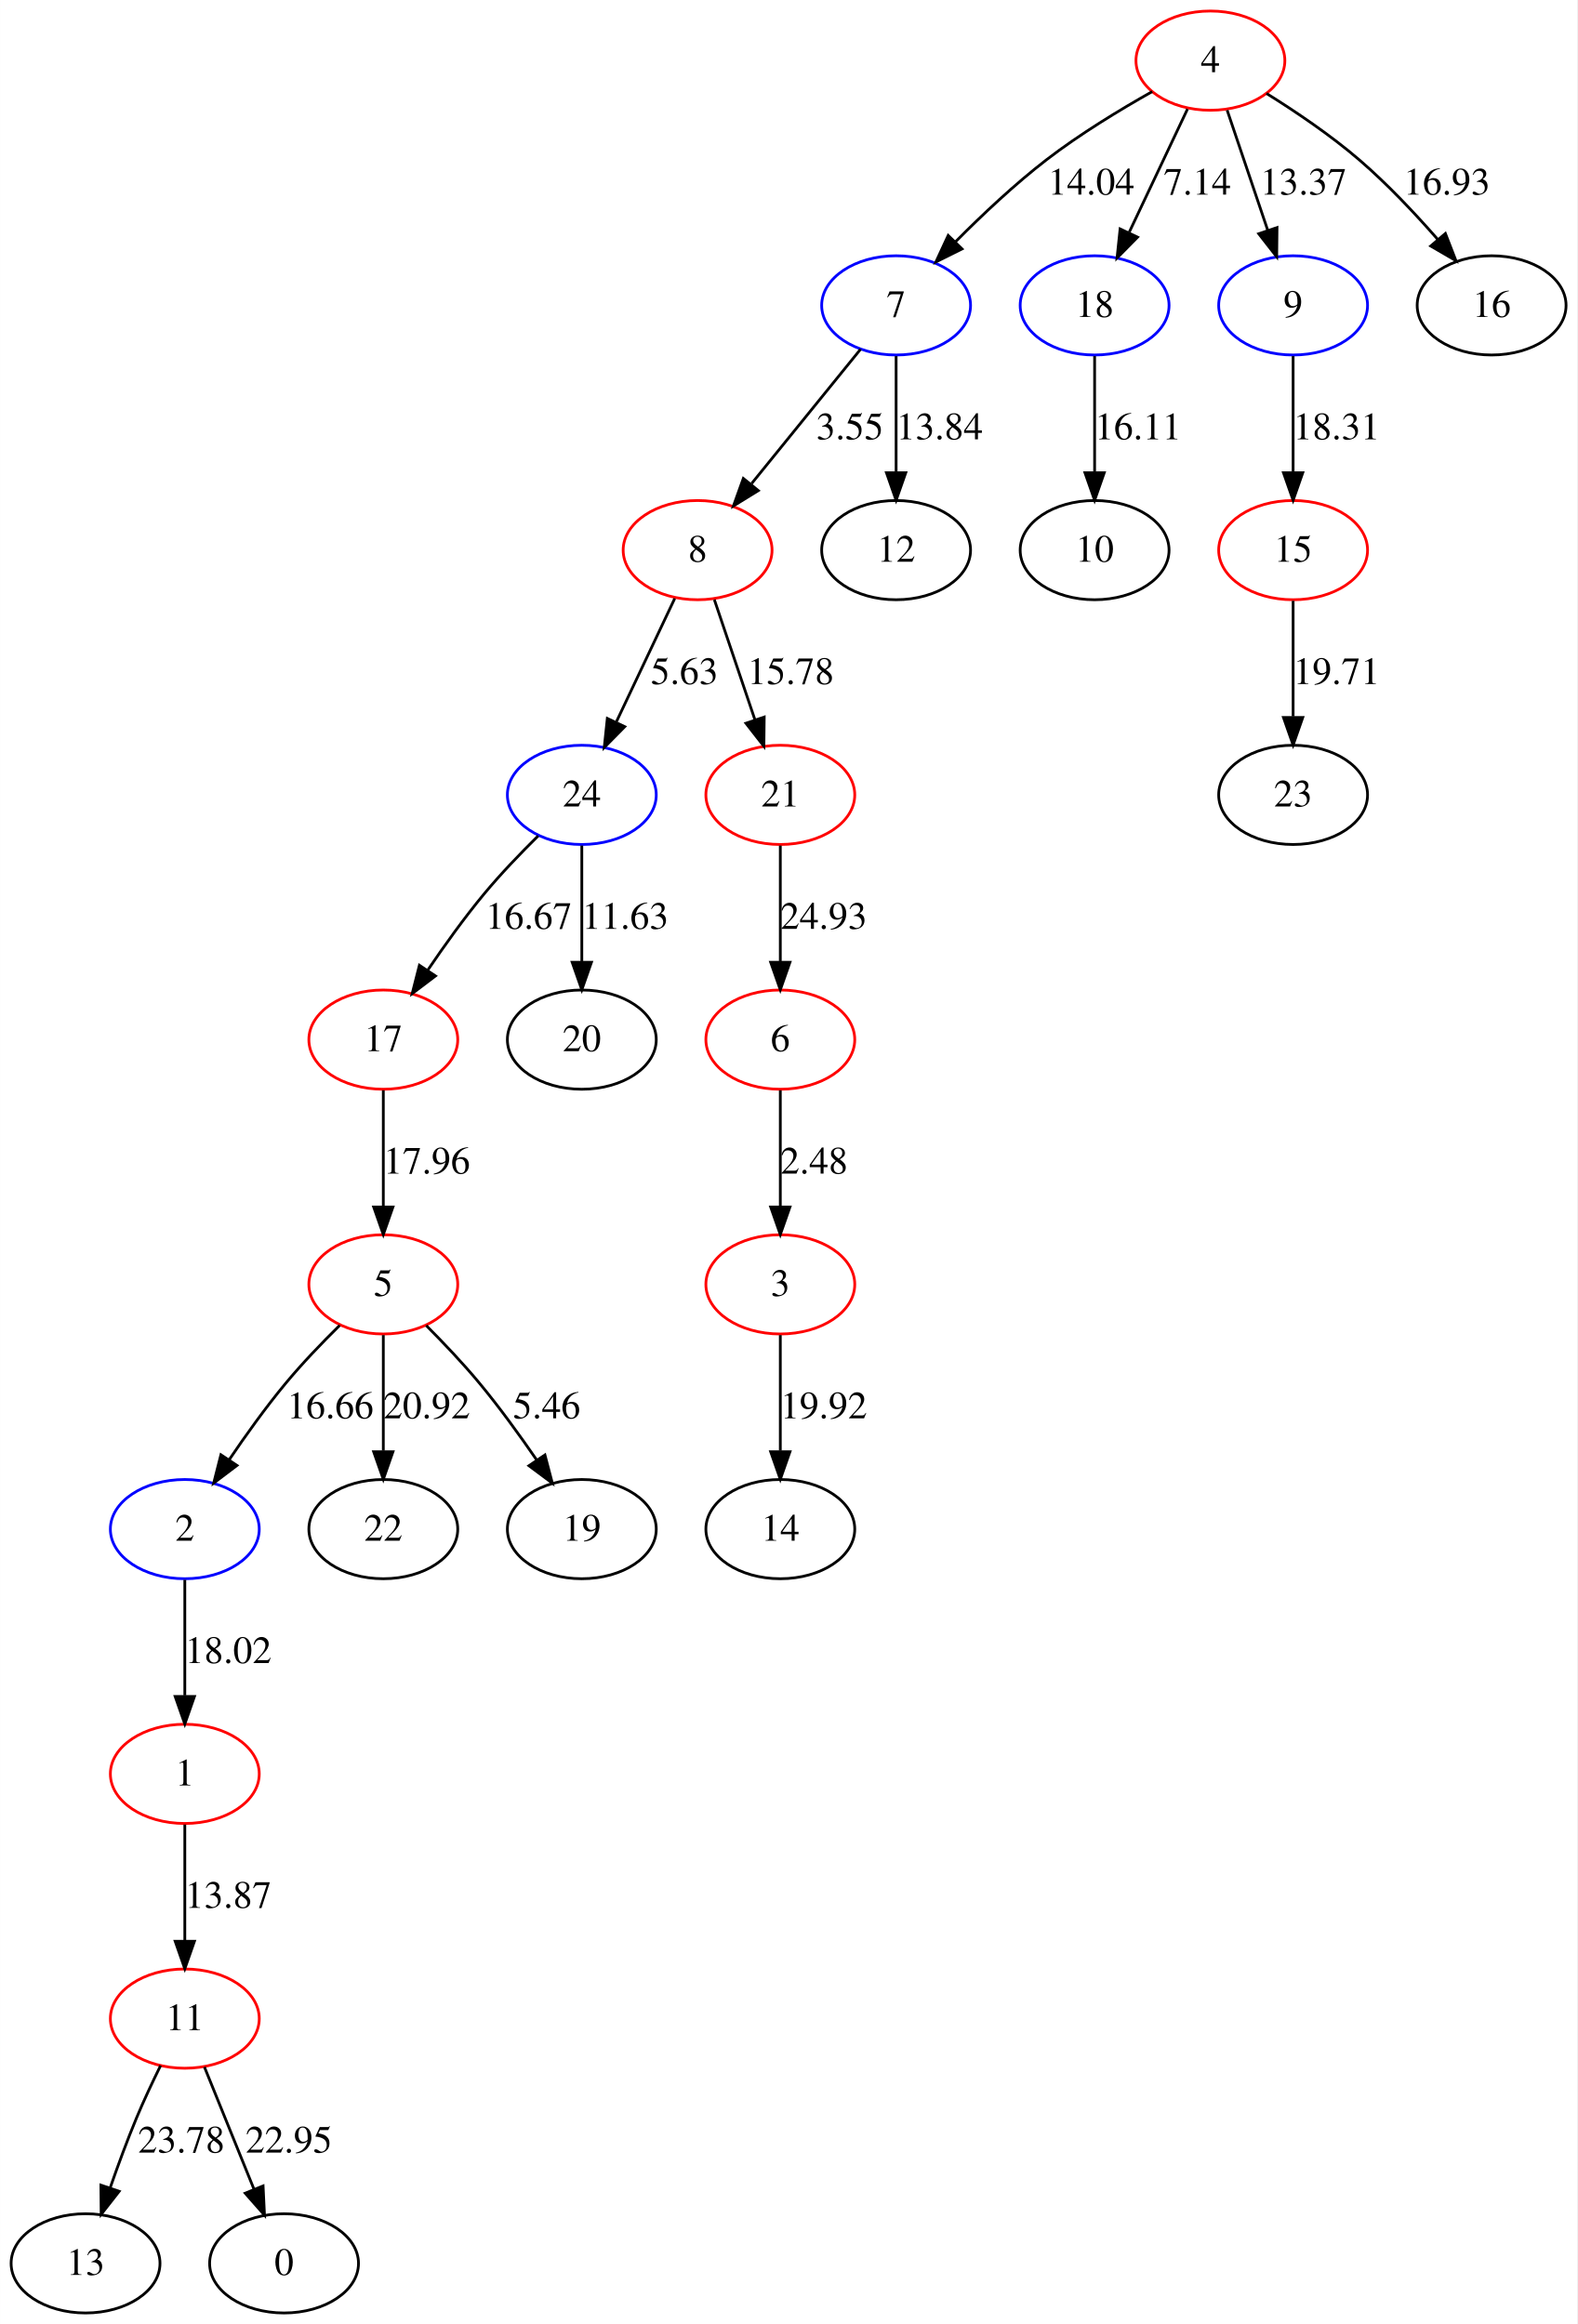
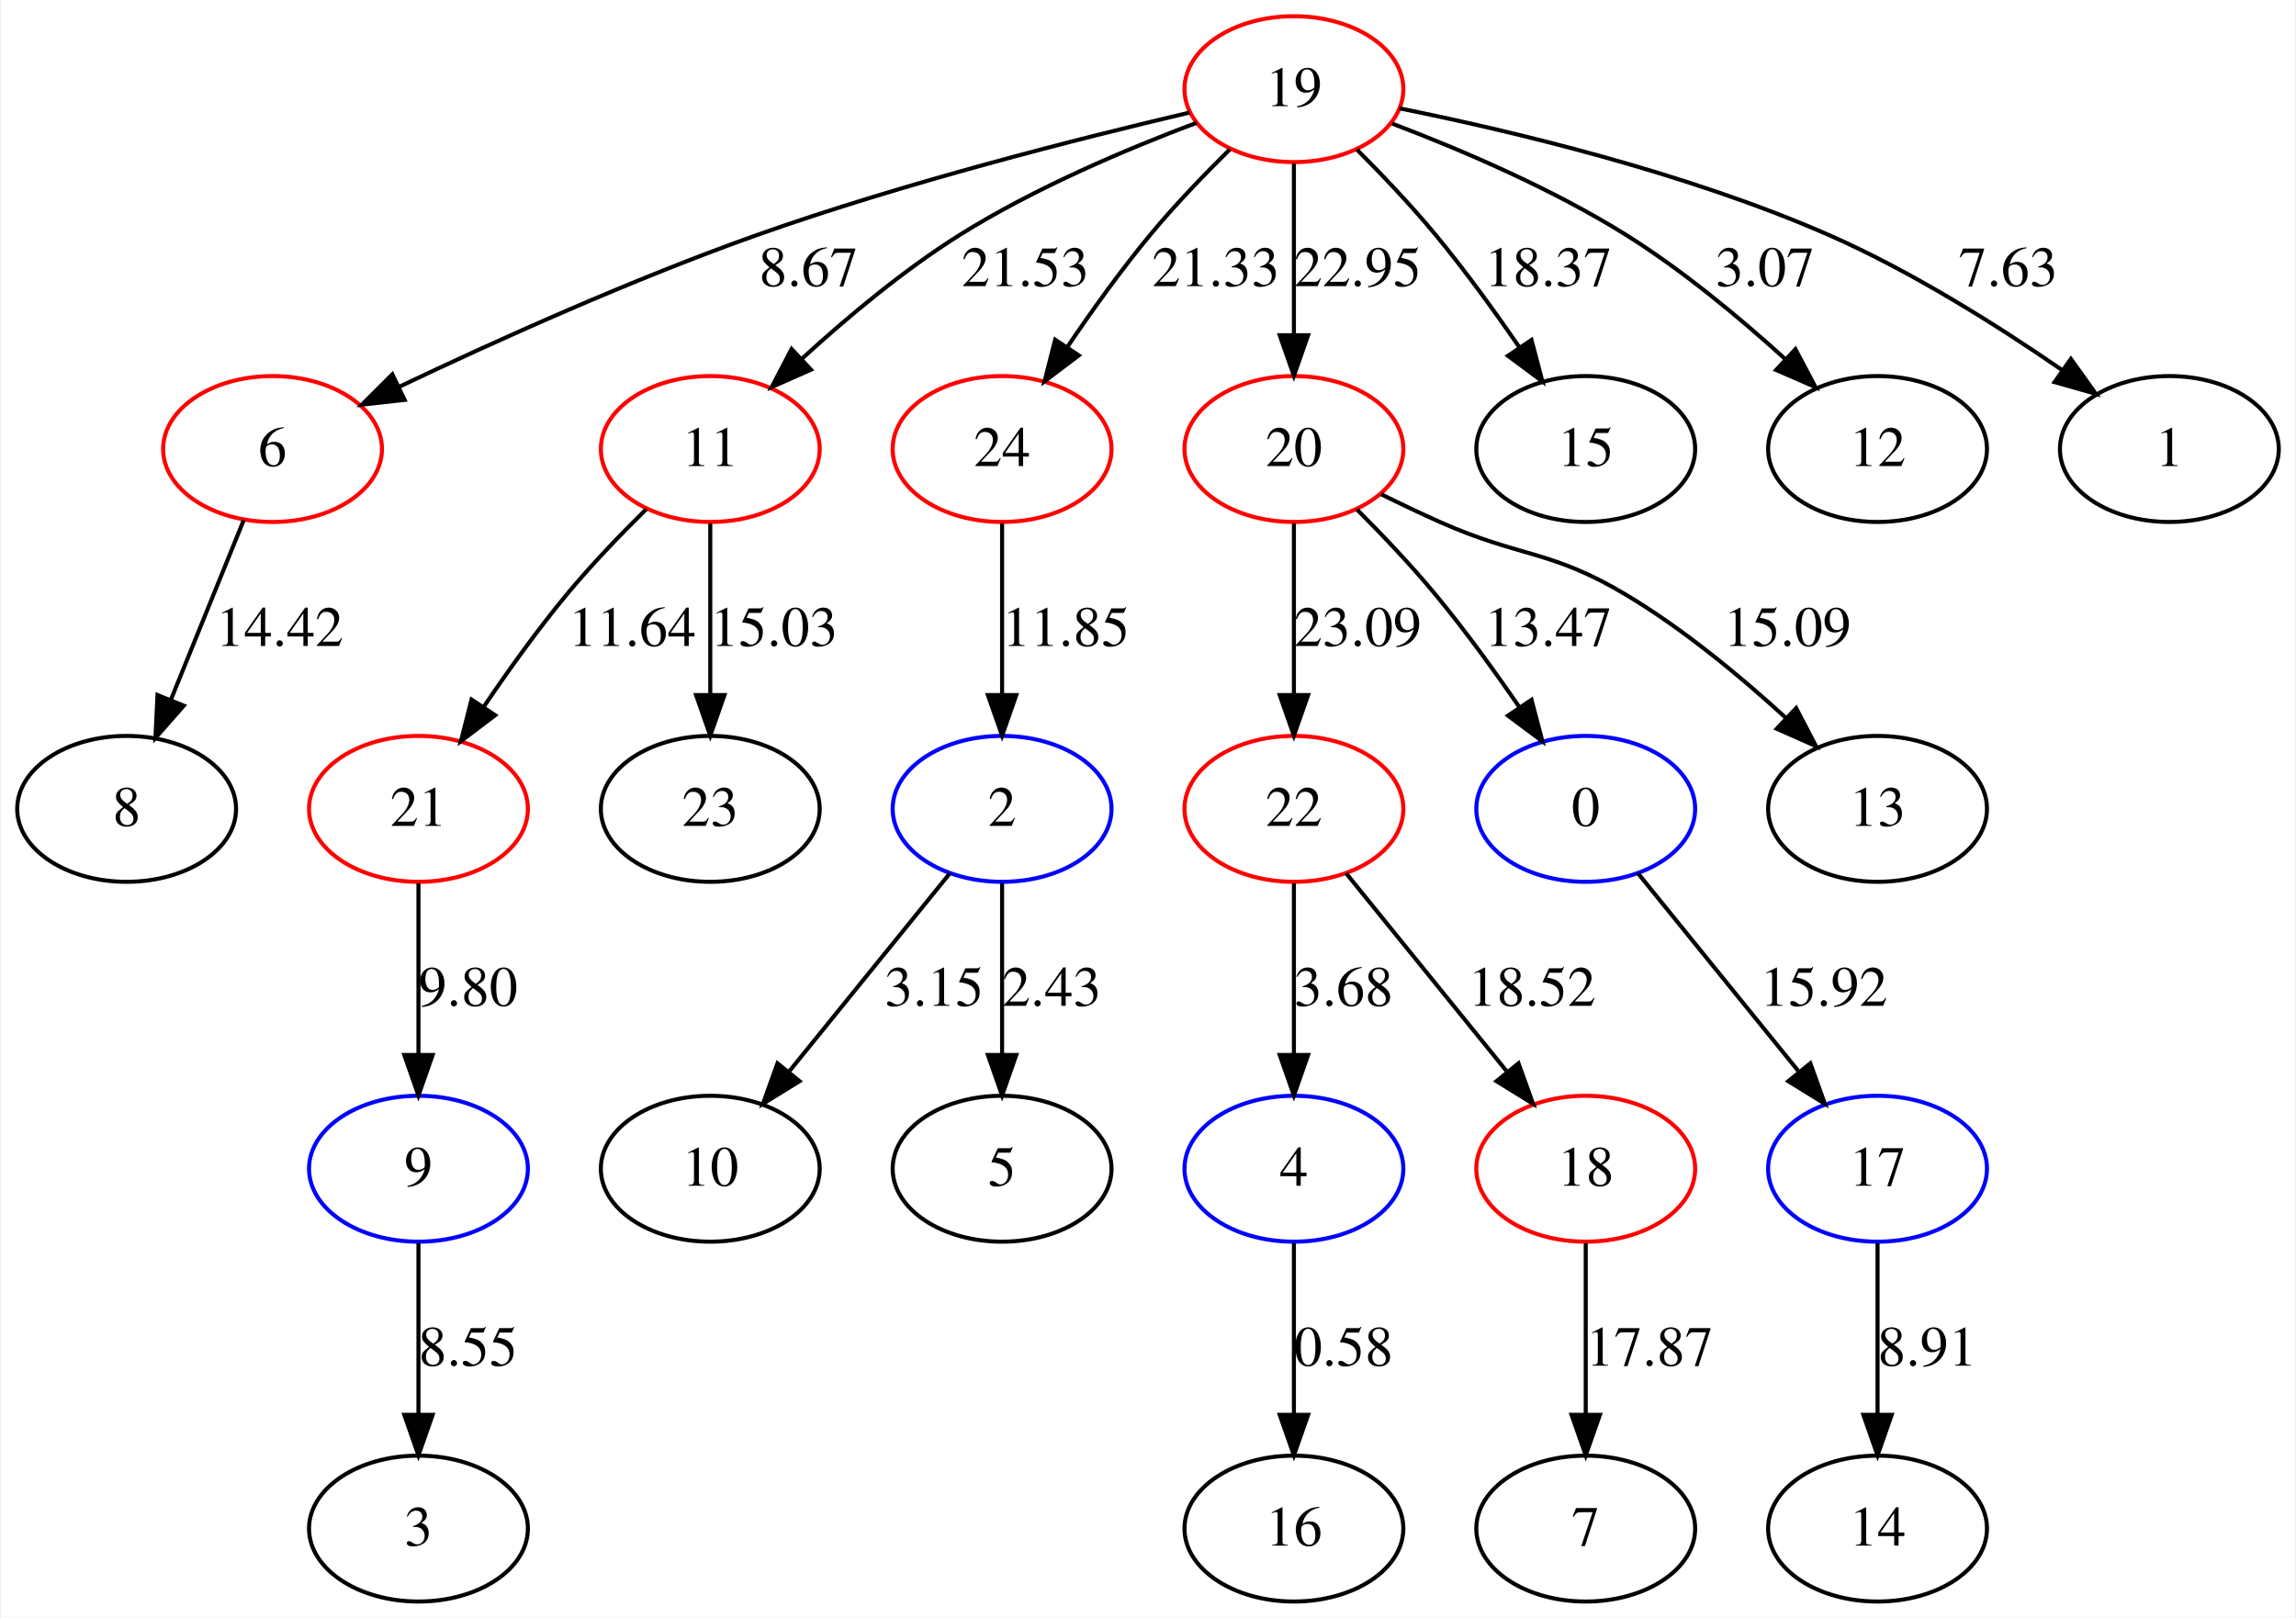
- <svg xmlns="http://www.w3.org/2000/svg" width="1920px" height="2830px" viewBox="0.00 0.00 572.00 843.20">
-   <g id="graph0" class="graph" transform="scale(1.0 1.0) rotate(0) translate(4 839.2)">
-     <polygon fill="#ffffff" stroke="transparent" points="-4,4 -4,-839.2 568,-839.2 568,4 -4,4" />
+ <svg xmlns="http://www.w3.org/2000/svg" width="1920px" height="1353px" viewBox="0.00 0.00 566.00 399.20">
+   <g id="graph0" class="graph" transform="scale(1.0 1.0) rotate(0) translate(4 395.2)">
+     <polygon fill="#ffffff" stroke="transparent" points="-4,4 -4,-395.2 562,-395.2 562,4 -4,4" />
    <g id="node1" class="node">
-       <ellipse fill="none" stroke="#ff0000" cx="435" cy="-817.2" rx="27" ry="18" />
-       <text text-anchor="middle" x="435" y="-813" font-family="Times,serif" font-size="14.00" fill="#000000">4</text>
+       <ellipse fill="none" stroke="#ff0000" cx="315" cy="-373.2" rx="27" ry="18" />
+       <text text-anchor="middle" x="315" y="-369" font-family="Times,serif" font-size="14.00" fill="#000000">19</text>
    </g>
    <g id="node2" class="node">
-       <ellipse fill="none" stroke="#0000ff" cx="321" cy="-728.4" rx="27" ry="18" />
-       <text text-anchor="middle" x="321" y="-724.2" font-family="Times,serif" font-size="14.00" fill="#000000">7</text>
+       <ellipse fill="none" stroke="#ff0000" cx="63" cy="-284.4" rx="27" ry="18" />
+       <text text-anchor="middle" x="63" y="-280.2" font-family="Times,serif" font-size="14.00" fill="#000000">6</text>
+     </g>
+     <g id="edge2" class="edge">
+       <path fill="none" stroke="#000000" d="M289.248,-367.422C262.289,-361.092 218.897,-350.103 182.5,-337.2 151.874,-326.343 118.101,-311.102 94.296,-299.784" />
+       <polygon fill="#000000" stroke="#000000" points="95.588,-296.522 85.058,-295.351 92.559,-302.833 95.588,-296.522" />
+       <text text-anchor="middle" x="195.25" y="-324.6" font-family="Times,serif" font-size="14.00" fill="#000000">8.67</text>
+     </g>
+     <g id="node3" class="node">
+       <ellipse fill="none" stroke="#ff0000" cx="171" cy="-284.4" rx="27" ry="18" />
+       <text text-anchor="middle" x="171" y="-280.2" font-family="Times,serif" font-size="14.00" fill="#000000">11</text>
+     </g>
+     <g id="edge4" class="edge">
+       <path fill="none" stroke="#000000" d="M290.948,-364.887C273.967,-358.506 251.031,-348.829 232.5,-337.2 218.688,-328.532 204.78,-316.894 193.692,-306.749" />
+       <polygon fill="#000000" stroke="#000000" points="195.849,-303.974 186.159,-299.69 191.063,-309.082 195.849,-303.974" />
+       <text text-anchor="middle" x="248.75" y="-324.6" font-family="Times,serif" font-size="14.00" fill="#000000">21.53</text>
+     </g>
+     <g id="node6" class="node">
+       <ellipse fill="none" stroke="#ff0000" cx="243" cy="-284.4" rx="27" ry="18" />
+       <text text-anchor="middle" x="243" y="-280.2" font-family="Times,serif" font-size="14.00" fill="#000000">24</text>
+     </g>
+     <g id="edge5" class="edge">
+       <path fill="none" stroke="#000000" d="M299.186,-358.337C292.809,-352.05 285.546,-344.502 279.5,-337.2 272.357,-328.574 265.197,-318.584 259.135,-309.629" />
+       <polygon fill="#000000" stroke="#000000" points="261.925,-307.505 253.479,-301.109 256.093,-311.376 261.925,-307.505" />
+       <text text-anchor="middle" x="295.75" y="-324.6" font-family="Times,serif" font-size="14.00" fill="#000000">21.33</text>
+     </g>
+     <g id="node8" class="node">
+       <ellipse fill="none" stroke="#ff0000" cx="315" cy="-284.4" rx="27" ry="18" />
+       <text text-anchor="middle" x="315" y="-280.2" font-family="Times,serif" font-size="14.00" fill="#000000">20</text>
+     </g>
+     <g id="edge7" class="edge">
+       <path fill="none" stroke="#000000" d="M315,-354.801C315,-342.695 315,-326.608 315,-312.867" />
+       <polygon fill="#000000" stroke="#000000" points="318.5,-312.472 315,-302.472 311.5,-312.472 318.5,-312.472" />
+       <text text-anchor="middle" x="330.75" y="-324.6" font-family="Times,serif" font-size="14.00" fill="#000000">22.95</text>
+     </g>
+     <g id="node14" class="node">
+       <ellipse fill="none" stroke="#000000" cx="387" cy="-284.4" rx="27" ry="18" />
+       <text text-anchor="middle" x="387" y="-280.2" font-family="Times,serif" font-size="14.00" fill="#000000">15</text>
    </g>
    <g id="edge1" class="edge">
-       <path fill="none" stroke="#000000" d="M413.873,-805.964C402.149,-799.355 387.547,-790.489 375.5,-781.2 363.975,-772.314 352.248,-761.265 342.64,-751.574" />
-       <polygon fill="#000000" stroke="#000000" points="344.913,-748.891 335.432,-744.161 339.894,-753.771 344.913,-748.891" />
-       <text text-anchor="middle" x="391.75" y="-768.6" font-family="Times,serif" font-size="14.00" fill="#000000">14.04</text>
+       <path fill="none" stroke="#000000" d="M330.55,-358.288C336.831,-351.994 343.998,-344.453 350,-337.2 357.172,-328.533 364.415,-318.534 370.568,-309.584" />
+       <polygon fill="#000000" stroke="#000000" points="373.62,-311.318 376.315,-301.072 367.818,-307.401 373.62,-311.318" />
+       <text text-anchor="middle" x="377.75" y="-324.6" font-family="Times,serif" font-size="14.00" fill="#000000">18.37</text>
+     </g>
+     <g id="node15" class="node">
+       <ellipse fill="none" stroke="#000000" cx="459" cy="-284.4" rx="27" ry="18" />
+       <text text-anchor="middle" x="459" y="-280.2" font-family="Times,serif" font-size="14.00" fill="#000000">12</text>
+     </g>
+     <g id="edge3" class="edge">
+       <path fill="none" stroke="#000000" d="M339.251,-364.703C356.084,-358.299 378.685,-348.671 397,-337.2 410.884,-328.504 424.902,-316.863 436.088,-306.724" />
+       <polygon fill="#000000" stroke="#000000" points="438.74,-309.038 443.69,-299.67 433.979,-303.906 438.74,-309.038" />
+       <text text-anchor="middle" x="431.25" y="-324.6" font-family="Times,serif" font-size="14.00" fill="#000000">3.07</text>
+     </g>
+     <g id="node16" class="node">
+       <ellipse fill="none" stroke="#000000" cx="531" cy="-284.4" rx="27" ry="18" />
+       <text text-anchor="middle" x="531" y="-280.2" font-family="Times,serif" font-size="14.00" fill="#000000">1</text>
+     </g>
+     <g id="edge6" class="edge">
+       <path fill="none" stroke="#000000" d="M341.07,-368.46C368.265,-362.977 411.765,-352.67 447,-337.2 467.361,-328.261 488.547,-314.911 504.549,-303.871" />
+       <polygon fill="#000000" stroke="#000000" points="506.703,-306.635 512.867,-298.019 502.675,-300.911 506.703,-306.635" />
+       <text text-anchor="middle" x="491.25" y="-324.6" font-family="Times,serif" font-size="14.00" fill="#000000">7.63</text>
+     </g>
+     <g id="node17" class="node">
+       <ellipse fill="none" stroke="#000000" cx="27" cy="-195.6" rx="27" ry="18" />
+       <text text-anchor="middle" x="27" y="-191.4" font-family="Times,serif" font-size="14.00" fill="#000000">8</text>
+     </g>
+     <g id="edge8" class="edge">
+       <path fill="none" stroke="#000000" d="M55.888,-266.856C50.76,-254.207 43.743,-236.9 37.91,-222.511" />
+       <polygon fill="#000000" stroke="#000000" points="41.098,-221.06 34.098,-213.108 34.611,-223.69 41.098,-221.06" />
+       <text text-anchor="middle" x="64.75" y="-235.8" font-family="Times,serif" font-size="14.00" fill="#000000">14.42</text>
+     </g>
+     <g id="node4" class="node">
+       <ellipse fill="none" stroke="#ff0000" cx="99" cy="-195.6" rx="27" ry="18" />
+       <text text-anchor="middle" x="99" y="-191.4" font-family="Times,serif" font-size="14.00" fill="#000000">21</text>
+     </g>
+     <g id="edge10" class="edge">
+       <path fill="none" stroke="#000000" d="M155.186,-269.537C148.809,-263.25 141.546,-255.702 135.5,-248.4 128.357,-239.774 121.197,-229.784 115.135,-220.829" />
+       <polygon fill="#000000" stroke="#000000" points="117.925,-218.705 109.479,-212.309 112.093,-222.576 117.925,-218.705" />
+       <text text-anchor="middle" x="151.75" y="-235.8" font-family="Times,serif" font-size="14.00" fill="#000000">11.64</text>
+     </g>
+     <g id="node18" class="node">
+       <ellipse fill="none" stroke="#000000" cx="171" cy="-195.6" rx="27" ry="18" />
+       <text text-anchor="middle" x="171" y="-191.4" font-family="Times,serif" font-size="14.00" fill="#000000">23</text>
+     </g>
+     <g id="edge9" class="edge">
+       <path fill="none" stroke="#000000" d="M171,-266.001C171,-253.895 171,-237.808 171,-224.067" />
+       <polygon fill="#000000" stroke="#000000" points="174.5,-223.672 171,-213.672 167.5,-223.672 174.5,-223.672" />
+       <text text-anchor="middle" x="186.75" y="-235.8" font-family="Times,serif" font-size="14.00" fill="#000000">15.03</text>
+     </g>
+     <g id="node5" class="node">
+       <ellipse fill="none" stroke="#0000ff" cx="99" cy="-106.8" rx="27" ry="18" />
+       <text text-anchor="middle" x="99" y="-102.6" font-family="Times,serif" font-size="14.00" fill="#000000">9</text>
+     </g>
+     <g id="edge11" class="edge">
+       <path fill="none" stroke="#000000" d="M99,-177.201C99,-165.095 99,-149.008 99,-135.267" />
+       <polygon fill="#000000" stroke="#000000" points="102.5,-134.872 99,-124.872 95.5,-134.872 102.5,-134.872" />
+       <text text-anchor="middle" x="111.25" y="-147" font-family="Times,serif" font-size="14.00" fill="#000000">9.80</text>
+     </g>
+     <g id="node19" class="node">
+       <ellipse fill="none" stroke="#000000" cx="99" cy="-18" rx="27" ry="18" />
+       <text text-anchor="middle" x="99" y="-13.8" font-family="Times,serif" font-size="14.00" fill="#000000">3</text>
+     </g>
+     <g id="edge12" class="edge">
+       <path fill="none" stroke="#000000" d="M99,-88.401C99,-76.295 99,-60.208 99,-46.467" />
+       <polygon fill="#000000" stroke="#000000" points="102.5,-46.072 99,-36.072 95.5,-46.072 102.5,-46.072" />
+       <text text-anchor="middle" x="111.25" y="-58.2" font-family="Times,serif" font-size="14.00" fill="#000000">8.55</text>
+     </g>
+     <g id="node7" class="node">
+       <ellipse fill="none" stroke="#0000ff" cx="243" cy="-195.6" rx="27" ry="18" />
+       <text text-anchor="middle" x="243" y="-191.4" font-family="Times,serif" font-size="14.00" fill="#000000">2</text>
+     </g>
+     <g id="edge13" class="edge">
+       <path fill="none" stroke="#000000" d="M243,-266.001C243,-253.895 243,-237.808 243,-224.067" />
+       <polygon fill="#000000" stroke="#000000" points="246.5,-223.672 243,-213.672 239.5,-223.672 246.5,-223.672" />
+       <text text-anchor="middle" x="258.75" y="-235.8" font-family="Times,serif" font-size="14.00" fill="#000000">11.85</text>
+     </g>
+     <g id="node20" class="node">
+       <ellipse fill="none" stroke="#000000" cx="171" cy="-106.8" rx="27" ry="18" />
+       <text text-anchor="middle" x="171" y="-102.6" font-family="Times,serif" font-size="14.00" fill="#000000">10</text>
+     </g>
+     <g id="edge14" class="edge">
+       <path fill="none" stroke="#000000" d="M230.128,-179.724C219.138,-166.171 203.163,-146.467 190.587,-130.957" />
+       <polygon fill="#000000" stroke="#000000" points="193.02,-128.401 184.004,-122.838 187.583,-132.81 193.02,-128.401" />
+       <text text-anchor="middle" x="226.25" y="-147" font-family="Times,serif" font-size="14.00" fill="#000000">3.15</text>
+     </g>
+     <g id="node21" class="node">
+       <ellipse fill="none" stroke="#000000" cx="243" cy="-106.8" rx="27" ry="18" />
+       <text text-anchor="middle" x="243" y="-102.6" font-family="Times,serif" font-size="14.00" fill="#000000">5</text>
+     </g>
+     <g id="edge15" class="edge">
+       <path fill="none" stroke="#000000" d="M243,-177.201C243,-165.095 243,-149.008 243,-135.267" />
+       <polygon fill="#000000" stroke="#000000" points="246.5,-134.872 243,-124.872 239.5,-134.872 246.5,-134.872" />
+       <text text-anchor="middle" x="255.25" y="-147" font-family="Times,serif" font-size="14.00" fill="#000000">2.43</text>
+     </g>
+     <g id="node9" class="node">
+       <ellipse fill="none" stroke="#ff0000" cx="315" cy="-195.6" rx="27" ry="18" />
+       <text text-anchor="middle" x="315" y="-191.4" font-family="Times,serif" font-size="14.00" fill="#000000">22</text>
+     </g>
+     <g id="edge16" class="edge">
+       <path fill="none" stroke="#000000" d="M315,-266.001C315,-253.895 315,-237.808 315,-224.067" />
+       <polygon fill="#000000" stroke="#000000" points="318.5,-223.672 315,-213.672 311.5,-223.672 318.5,-223.672" />
+       <text text-anchor="middle" x="330.75" y="-235.8" font-family="Times,serif" font-size="14.00" fill="#000000">23.09</text>
+     </g>
+     <g id="node12" class="node">
+       <ellipse fill="none" stroke="#0000ff" cx="387" cy="-195.6" rx="27" ry="18" />
+       <text text-anchor="middle" x="387" y="-191.4" font-family="Times,serif" font-size="14.00" fill="#000000">0</text>
+     </g>
+     <g id="edge17" class="edge">
+       <path fill="none" stroke="#000000" d="M330.55,-269.488C336.831,-263.194 343.998,-255.653 350,-248.4 357.172,-239.733 364.415,-229.734 370.568,-220.784" />
+       <polygon fill="#000000" stroke="#000000" points="373.62,-222.518 376.315,-212.272 367.818,-218.601 373.62,-222.518" />
+       <text text-anchor="middle" x="377.75" y="-235.8" font-family="Times,serif" font-size="14.00" fill="#000000">13.47</text>
+     </g>
+     <g id="node22" class="node">
+       <ellipse fill="none" stroke="#000000" cx="459" cy="-195.6" rx="27" ry="18" />
+       <text text-anchor="middle" x="459" y="-191.4" font-family="Times,serif" font-size="14.00" fill="#000000">13</text>
+     </g>
+     <g id="edge18" class="edge">
+       <path fill="none" stroke="#000000" d="M336.55,-273.228C341.274,-270.891 346.275,-268.5 351,-266.4 371.061,-257.482 378.161,-259.672 397,-248.4 411.058,-239.988 425.092,-228.374 436.244,-218.179" />
+       <polygon fill="#000000" stroke="#000000" points="438.919,-220.469 443.814,-211.073 434.128,-215.366 438.919,-220.469" />
+       <text text-anchor="middle" x="436.75" y="-235.8" font-family="Times,serif" font-size="14.00" fill="#000000">15.09</text>
+     </g>
+     <g id="node10" class="node">
+       <ellipse fill="none" stroke="#0000ff" cx="315" cy="-106.8" rx="27" ry="18" />
+       <text text-anchor="middle" x="315" y="-102.6" font-family="Times,serif" font-size="14.00" fill="#000000">4</text>
+     </g>
+     <g id="edge19" class="edge">
+       <path fill="none" stroke="#000000" d="M315,-177.201C315,-165.095 315,-149.008 315,-135.267" />
+       <polygon fill="#000000" stroke="#000000" points="318.5,-134.872 315,-124.872 311.5,-134.872 318.5,-134.872" />
+       <text text-anchor="middle" x="327.25" y="-147" font-family="Times,serif" font-size="14.00" fill="#000000">3.68</text>
+     </g>
+     <g id="node11" class="node">
+       <ellipse fill="none" stroke="#ff0000" cx="387" cy="-106.8" rx="27" ry="18" />
+       <text text-anchor="middle" x="387" y="-102.6" font-family="Times,serif" font-size="14.00" fill="#000000">18</text>
+     </g>
+     <g id="edge20" class="edge">
+       <path fill="none" stroke="#000000" d="M327.872,-179.724C338.862,-166.171 354.837,-146.467 367.413,-130.957" />
+       <polygon fill="#000000" stroke="#000000" points="370.417,-132.81 373.997,-122.838 364.98,-128.401 370.417,-132.81" />
+       <text text-anchor="middle" x="373.75" y="-147" font-family="Times,serif" font-size="14.00" fill="#000000">18.52</text>
+     </g>
+     <g id="node23" class="node">
+       <ellipse fill="none" stroke="#000000" cx="315" cy="-18" rx="27" ry="18" />
+       <text text-anchor="middle" x="315" y="-13.8" font-family="Times,serif" font-size="14.00" fill="#000000">16</text>
+     </g>
+     <g id="edge21" class="edge">
+       <path fill="none" stroke="#000000" d="M315,-88.401C315,-76.295 315,-60.208 315,-46.467" />
+       <polygon fill="#000000" stroke="#000000" points="318.5,-46.072 315,-36.072 311.5,-46.072 318.5,-46.072" />
+       <text text-anchor="middle" x="327.25" y="-58.2" font-family="Times,serif" font-size="14.00" fill="#000000">0.58</text>
+     </g>
+     <g id="node24" class="node">
+       <ellipse fill="none" stroke="#000000" cx="387" cy="-18" rx="27" ry="18" />
+       <text text-anchor="middle" x="387" y="-13.8" font-family="Times,serif" font-size="14.00" fill="#000000">7</text>
+     </g>
+     <g id="edge22" class="edge">
+       <path fill="none" stroke="#000000" d="M387,-88.401C387,-76.295 387,-60.208 387,-46.467" />
+       <polygon fill="#000000" stroke="#000000" points="390.5,-46.072 387,-36.072 383.5,-46.072 390.5,-46.072" />
+       <text text-anchor="middle" x="402.75" y="-58.2" font-family="Times,serif" font-size="14.00" fill="#000000">17.87</text>
    </g>
    <g id="node13" class="node">
-       <ellipse fill="none" stroke="#0000ff" cx="393" cy="-728.4" rx="27" ry="18" />
-       <text text-anchor="middle" x="393" y="-724.2" font-family="Times,serif" font-size="14.00" fill="#000000">18</text>
-     </g>
-     <g id="edge2" class="edge">
-       <path fill="none" stroke="#000000" d="M426.702,-799.656C420.681,-786.925 412.428,-769.475 405.596,-755.031" />
-       <polygon fill="#000000" stroke="#000000" points="408.577,-753.149 401.138,-745.605 402.249,-756.142 408.577,-753.149" />
-       <text text-anchor="middle" x="430.25" y="-768.6" font-family="Times,serif" font-size="14.00" fill="#000000">7.14</text>
-     </g>
-     <g id="node14" class="node">
-       <ellipse fill="none" stroke="#0000ff" cx="465" cy="-728.4" rx="27" ry="18" />
-       <text text-anchor="middle" x="465" y="-724.2" font-family="Times,serif" font-size="14.00" fill="#000000">9</text>
-     </g>
-     <g id="edge3" class="edge">
-       <path fill="none" stroke="#000000" d="M441.071,-799.23C445.287,-786.751 450.982,-769.893 455.759,-755.754" />
-       <polygon fill="#000000" stroke="#000000" points="459.156,-756.634 459.041,-746.04 452.524,-754.394 459.156,-756.634" />
-       <text text-anchor="middle" x="468.75" y="-768.6" font-family="Times,serif" font-size="14.00" fill="#000000">13.37</text>
-     </g>
-     <g id="node16" class="node">
-       <ellipse fill="none" stroke="#000000" cx="537" cy="-728.4" rx="27" ry="18" />
-       <text text-anchor="middle" x="537" y="-724.2" font-family="Times,serif" font-size="14.00" fill="#000000">16</text>
-     </g>
-     <g id="edge4" class="edge">
-       <path fill="none" stroke="#000000" d="M455.332,-805.304C465.827,-798.762 478.58,-790.165 489,-781.2 499.125,-772.489 509.235,-761.75 517.547,-752.237" />
-       <polygon fill="#000000" stroke="#000000" points="520.232,-754.482 524.067,-744.606 514.91,-749.935 520.232,-754.482" />
-       <text text-anchor="middle" x="520.75" y="-768.6" font-family="Times,serif" font-size="14.00" fill="#000000">16.93</text>
-     </g>
-     <g id="node3" class="node">
-       <ellipse fill="none" stroke="#ff0000" cx="249" cy="-639.6" rx="27" ry="18" />
-       <text text-anchor="middle" x="249" y="-635.4" font-family="Times,serif" font-size="14.00" fill="#000000">8</text>
-     </g>
-     <g id="edge5" class="edge">
-       <path fill="none" stroke="#000000" d="M308.128,-712.524C297.138,-698.971 281.163,-679.267 268.587,-663.757" />
-       <polygon fill="#000000" stroke="#000000" points="271.02,-661.201 262.003,-655.638 265.583,-665.61 271.02,-661.201" />
-       <text text-anchor="middle" x="304.25" y="-679.8" font-family="Times,serif" font-size="14.00" fill="#000000">3.55</text>
-     </g>
-     <g id="node17" class="node">
-       <ellipse fill="none" stroke="#000000" cx="321" cy="-639.6" rx="27" ry="18" />
-       <text text-anchor="middle" x="321" y="-635.4" font-family="Times,serif" font-size="14.00" fill="#000000">12</text>
-     </g>
-     <g id="edge6" class="edge">
-       <path fill="none" stroke="#000000" d="M321,-710.001C321,-697.895 321,-681.808 321,-668.067" />
-       <polygon fill="#000000" stroke="#000000" points="324.5,-667.672 321,-657.672 317.5,-667.672 324.5,-667.672" />
-       <text text-anchor="middle" x="336.75" y="-679.8" font-family="Times,serif" font-size="14.00" fill="#000000">13.84</text>
-     </g>
-     <g id="node4" class="node">
-       <ellipse fill="none" stroke="#0000ff" cx="207" cy="-550.8" rx="27" ry="18" />
-       <text text-anchor="middle" x="207" y="-546.6" font-family="Times,serif" font-size="14.00" fill="#000000">24</text>
-     </g>
-     <g id="edge7" class="edge">
-       <path fill="none" stroke="#000000" d="M240.702,-622.056C234.681,-609.325 226.428,-591.875 219.595,-577.431" />
-       <polygon fill="#000000" stroke="#000000" points="222.577,-575.549 215.138,-568.005 216.249,-578.542 222.577,-575.549" />
-       <text text-anchor="middle" x="244.25" y="-591" font-family="Times,serif" font-size="14.00" fill="#000000">5.63</text>
-     </g>
-     <g id="node10" class="node">
-       <ellipse fill="none" stroke="#ff0000" cx="279" cy="-550.8" rx="27" ry="18" />
-       <text text-anchor="middle" x="279" y="-546.6" font-family="Times,serif" font-size="14.00" fill="#000000">21</text>
-     </g>
-     <g id="edge8" class="edge">
-       <path fill="none" stroke="#000000" d="M255.071,-621.63C259.287,-609.151 264.982,-592.293 269.759,-578.154" />
-       <polygon fill="#000000" stroke="#000000" points="273.156,-579.034 273.041,-568.44 266.524,-576.794 273.156,-579.034" />
-       <text text-anchor="middle" x="282.75" y="-591" font-family="Times,serif" font-size="14.00" fill="#000000">15.78</text>
-     </g>
-     <g id="node5" class="node">
-       <ellipse fill="none" stroke="#ff0000" cx="135" cy="-462" rx="27" ry="18" />
-       <text text-anchor="middle" x="135" y="-457.8" font-family="Times,serif" font-size="14.00" fill="#000000">17</text>
-     </g>
-     <g id="edge9" class="edge">
-       <path fill="none" stroke="#000000" d="M191.186,-535.937C184.809,-529.65 177.546,-522.101 171.5,-514.8 164.357,-506.174 157.197,-496.183 151.135,-487.229" />
-       <polygon fill="#000000" stroke="#000000" points="153.925,-485.105 145.479,-478.709 148.093,-488.976 153.925,-485.105" />
-       <text text-anchor="middle" x="187.75" y="-502.2" font-family="Times,serif" font-size="14.00" fill="#000000">16.67</text>
-     </g>
-     <g id="node18" class="node">
-       <ellipse fill="none" stroke="#000000" cx="207" cy="-462" rx="27" ry="18" />
-       <text text-anchor="middle" x="207" y="-457.8" font-family="Times,serif" font-size="14.00" fill="#000000">20</text>
-     </g>
-     <g id="edge10" class="edge">
-       <path fill="none" stroke="#000000" d="M207,-532.401C207,-520.295 207,-504.208 207,-490.467" />
-       <polygon fill="#000000" stroke="#000000" points="210.5,-490.072 207,-480.072 203.5,-490.072 210.5,-490.072" />
-       <text text-anchor="middle" x="222.75" y="-502.2" font-family="Times,serif" font-size="14.00" fill="#000000">11.63</text>
-     </g>
-     <g id="node6" class="node">
-       <ellipse fill="none" stroke="#ff0000" cx="135" cy="-373.2" rx="27" ry="18" />
-       <text text-anchor="middle" x="135" y="-369" font-family="Times,serif" font-size="14.00" fill="#000000">5</text>
-     </g>
-     <g id="edge11" class="edge">
-       <path fill="none" stroke="#000000" d="M135,-443.601C135,-431.495 135,-415.408 135,-401.667" />
-       <polygon fill="#000000" stroke="#000000" points="138.5,-401.272 135,-391.272 131.5,-401.272 138.5,-401.272" />
-       <text text-anchor="middle" x="150.75" y="-413.4" font-family="Times,serif" font-size="14.00" fill="#000000">17.96</text>
-     </g>
-     <g id="node7" class="node">
-       <ellipse fill="none" stroke="#0000ff" cx="63" cy="-284.4" rx="27" ry="18" />
-       <text text-anchor="middle" x="63" y="-280.2" font-family="Times,serif" font-size="14.00" fill="#000000">2</text>
-     </g>
-     <g id="edge13" class="edge">
-       <path fill="none" stroke="#000000" d="M119.186,-358.337C112.809,-352.05 105.546,-344.502 99.5,-337.2 92.357,-328.574 85.197,-318.584 79.135,-309.629" />
-       <polygon fill="#000000" stroke="#000000" points="81.925,-307.505 73.479,-301.109 76.093,-311.376 81.925,-307.505" />
-       <text text-anchor="middle" x="115.75" y="-324.6" font-family="Times,serif" font-size="14.00" fill="#000000">16.66</text>
-     </g>
-     <g id="node19" class="node">
-       <ellipse fill="none" stroke="#000000" cx="135" cy="-284.4" rx="27" ry="18" />
-       <text text-anchor="middle" x="135" y="-280.2" font-family="Times,serif" font-size="14.00" fill="#000000">22</text>
-     </g>
-     <g id="edge12" class="edge">
-       <path fill="none" stroke="#000000" d="M135,-354.801C135,-342.695 135,-326.608 135,-312.867" />
-       <polygon fill="#000000" stroke="#000000" points="138.5,-312.472 135,-302.472 131.5,-312.472 138.5,-312.472" />
-       <text text-anchor="middle" x="150.75" y="-324.6" font-family="Times,serif" font-size="14.00" fill="#000000">20.92</text>
-     </g>
-     <g id="node20" class="node">
-       <ellipse fill="none" stroke="#000000" cx="207" cy="-284.4" rx="27" ry="18" />
-       <text text-anchor="middle" x="207" y="-280.2" font-family="Times,serif" font-size="14.00" fill="#000000">19</text>
-     </g>
-     <g id="edge14" class="edge">
-       <path fill="none" stroke="#000000" d="M150.55,-358.288C156.831,-351.994 163.998,-344.453 170,-337.2 177.172,-328.533 184.415,-318.534 190.568,-309.584" />
-       <polygon fill="#000000" stroke="#000000" points="193.62,-311.318 196.315,-301.072 187.819,-307.401 193.62,-311.318" />
-       <text text-anchor="middle" x="194.25" y="-324.6" font-family="Times,serif" font-size="14.00" fill="#000000">5.46</text>
-     </g>
-     <g id="node8" class="node">
-       <ellipse fill="none" stroke="#ff0000" cx="63" cy="-195.6" rx="27" ry="18" />
-       <text text-anchor="middle" x="63" y="-191.4" font-family="Times,serif" font-size="14.00" fill="#000000">1</text>
-     </g>
-     <g id="edge15" class="edge">
-       <path fill="none" stroke="#000000" d="M63,-266.001C63,-253.895 63,-237.808 63,-224.067" />
-       <polygon fill="#000000" stroke="#000000" points="66.5,-223.672 63,-213.672 59.5,-223.672 66.5,-223.672" />
-       <text text-anchor="middle" x="78.75" y="-235.8" font-family="Times,serif" font-size="14.00" fill="#000000">18.02</text>
-     </g>
-     <g id="node9" class="node">
-       <ellipse fill="none" stroke="#ff0000" cx="63" cy="-106.8" rx="27" ry="18" />
-       <text text-anchor="middle" x="63" y="-102.6" font-family="Times,serif" font-size="14.00" fill="#000000">11</text>
-     </g>
-     <g id="edge16" class="edge">
-       <path fill="none" stroke="#000000" d="M63,-177.201C63,-165.095 63,-149.008 63,-135.267" />
-       <polygon fill="#000000" stroke="#000000" points="66.5,-134.872 63,-124.872 59.5,-134.872 66.5,-134.872" />
-       <text text-anchor="middle" x="78.75" y="-147" font-family="Times,serif" font-size="14.00" fill="#000000">13.87</text>
-     </g>
-     <g id="node21" class="node">
-       <ellipse fill="none" stroke="#000000" cx="27" cy="-18" rx="27" ry="18" />
-       <text text-anchor="middle" x="27" y="-13.8" font-family="Times,serif" font-size="14.00" fill="#000000">13</text>
-     </g>
-     <g id="edge17" class="edge">
-       <path fill="none" stroke="#000000" d="M54.223,-89.772C51.297,-83.836 48.119,-77.087 45.5,-70.8 42.101,-62.641 38.781,-53.611 35.913,-45.36" />
-       <polygon fill="#000000" stroke="#000000" points="39.194,-44.136 32.664,-35.793 32.565,-46.387 39.194,-44.136" />
-       <text text-anchor="middle" x="61.75" y="-58.2" font-family="Times,serif" font-size="14.00" fill="#000000">23.78</text>
-     </g>
-     <g id="node22" class="node">
-       <ellipse fill="none" stroke="#000000" cx="99" cy="-18" rx="27" ry="18" />
-       <text text-anchor="middle" x="99" y="-13.8" font-family="Times,serif" font-size="14.00" fill="#000000">0</text>
-     </g>
-     <g id="edge18" class="edge">
-       <path fill="none" stroke="#000000" d="M70.112,-89.256C75.24,-76.607 82.257,-59.3 88.09,-44.91" />
-       <polygon fill="#000000" stroke="#000000" points="91.389,-46.09 91.902,-35.508 84.902,-43.46 91.389,-46.09" />
-       <text text-anchor="middle" x="100.75" y="-58.2" font-family="Times,serif" font-size="14.00" fill="#000000">22.95</text>
-     </g>
-     <g id="node11" class="node">
-       <ellipse fill="none" stroke="#ff0000" cx="279" cy="-462" rx="27" ry="18" />
-       <text text-anchor="middle" x="279" y="-457.8" font-family="Times,serif" font-size="14.00" fill="#000000">6</text>
-     </g>
-     <g id="edge19" class="edge">
-       <path fill="none" stroke="#000000" d="M279,-532.401C279,-520.295 279,-504.208 279,-490.467" />
-       <polygon fill="#000000" stroke="#000000" points="282.5,-490.072 279,-480.072 275.5,-490.072 282.5,-490.072" />
-       <text text-anchor="middle" x="294.75" y="-502.2" font-family="Times,serif" font-size="14.00" fill="#000000">24.93</text>
-     </g>
-     <g id="node12" class="node">
-       <ellipse fill="none" stroke="#ff0000" cx="279" cy="-373.2" rx="27" ry="18" />
-       <text text-anchor="middle" x="279" y="-369" font-family="Times,serif" font-size="14.00" fill="#000000">3</text>
-     </g>
-     <g id="edge20" class="edge">
-       <path fill="none" stroke="#000000" d="M279,-443.601C279,-431.495 279,-415.408 279,-401.667" />
-       <polygon fill="#000000" stroke="#000000" points="282.5,-401.272 279,-391.272 275.5,-401.272 282.5,-401.272" />
-       <text text-anchor="middle" x="291.25" y="-413.4" font-family="Times,serif" font-size="14.00" fill="#000000">2.48</text>
-     </g>
-     <g id="node23" class="node">
-       <ellipse fill="none" stroke="#000000" cx="279" cy="-284.4" rx="27" ry="18" />
-       <text text-anchor="middle" x="279" y="-280.2" font-family="Times,serif" font-size="14.00" fill="#000000">14</text>
-     </g>
-     <g id="edge21" class="edge">
-       <path fill="none" stroke="#000000" d="M279,-354.801C279,-342.695 279,-326.608 279,-312.867" />
-       <polygon fill="#000000" stroke="#000000" points="282.5,-312.472 279,-302.472 275.5,-312.472 282.5,-312.472" />
-       <text text-anchor="middle" x="294.75" y="-324.6" font-family="Times,serif" font-size="14.00" fill="#000000">19.92</text>
-     </g>
-     <g id="node24" class="node">
-       <ellipse fill="none" stroke="#000000" cx="393" cy="-639.6" rx="27" ry="18" />
-       <text text-anchor="middle" x="393" y="-635.4" font-family="Times,serif" font-size="14.00" fill="#000000">10</text>
-     </g>
-     <g id="edge22" class="edge">
-       <path fill="none" stroke="#000000" d="M393,-710.001C393,-697.895 393,-681.808 393,-668.067" />
-       <polygon fill="#000000" stroke="#000000" points="396.5,-667.672 393,-657.672 389.5,-667.672 396.5,-667.672" />
-       <text text-anchor="middle" x="408.75" y="-679.8" font-family="Times,serif" font-size="14.00" fill="#000000">16.11</text>
-     </g>
-     <g id="node15" class="node">
-       <ellipse fill="none" stroke="#ff0000" cx="465" cy="-639.6" rx="27" ry="18" />
-       <text text-anchor="middle" x="465" y="-635.4" font-family="Times,serif" font-size="14.00" fill="#000000">15</text>
+       <ellipse fill="none" stroke="#0000ff" cx="459" cy="-106.8" rx="27" ry="18" />
+       <text text-anchor="middle" x="459" y="-102.6" font-family="Times,serif" font-size="14.00" fill="#000000">17</text>
    </g>
    <g id="edge23" class="edge">
-       <path fill="none" stroke="#000000" d="M465,-710.001C465,-697.895 465,-681.808 465,-668.067" />
-       <polygon fill="#000000" stroke="#000000" points="468.5,-667.672 465,-657.672 461.5,-667.672 468.5,-667.672" />
-       <text text-anchor="middle" x="480.75" y="-679.8" font-family="Times,serif" font-size="14.00" fill="#000000">18.31</text>
+       <path fill="none" stroke="#000000" d="M399.872,-179.724C410.862,-166.171 426.837,-146.467 439.413,-130.957" />
+       <polygon fill="#000000" stroke="#000000" points="442.417,-132.81 445.997,-122.838 436.98,-128.401 442.417,-132.81" />
+       <text text-anchor="middle" x="445.75" y="-147" font-family="Times,serif" font-size="14.00" fill="#000000">15.92</text>
    </g>
    <g id="node25" class="node">
-       <ellipse fill="none" stroke="#000000" cx="465" cy="-550.8" rx="27" ry="18" />
-       <text text-anchor="middle" x="465" y="-546.6" font-family="Times,serif" font-size="14.00" fill="#000000">23</text>
+       <ellipse fill="none" stroke="#000000" cx="459" cy="-18" rx="27" ry="18" />
+       <text text-anchor="middle" x="459" y="-13.8" font-family="Times,serif" font-size="14.00" fill="#000000">14</text>
    </g>
    <g id="edge24" class="edge">
-       <path fill="none" stroke="#000000" d="M465,-621.201C465,-609.095 465,-593.008 465,-579.267" />
-       <polygon fill="#000000" stroke="#000000" points="468.5,-578.872 465,-568.872 461.5,-578.872 468.5,-578.872" />
-       <text text-anchor="middle" x="480.75" y="-591" font-family="Times,serif" font-size="14.00" fill="#000000">19.71</text>
+       <path fill="none" stroke="#000000" d="M459,-88.401C459,-76.295 459,-60.208 459,-46.467" />
+       <polygon fill="#000000" stroke="#000000" points="462.5,-46.072 459,-36.072 455.5,-46.072 462.5,-46.072" />
+       <text text-anchor="middle" x="471.25" y="-58.2" font-family="Times,serif" font-size="14.00" fill="#000000">8.91</text>
    </g>
  </g>
</svg>
